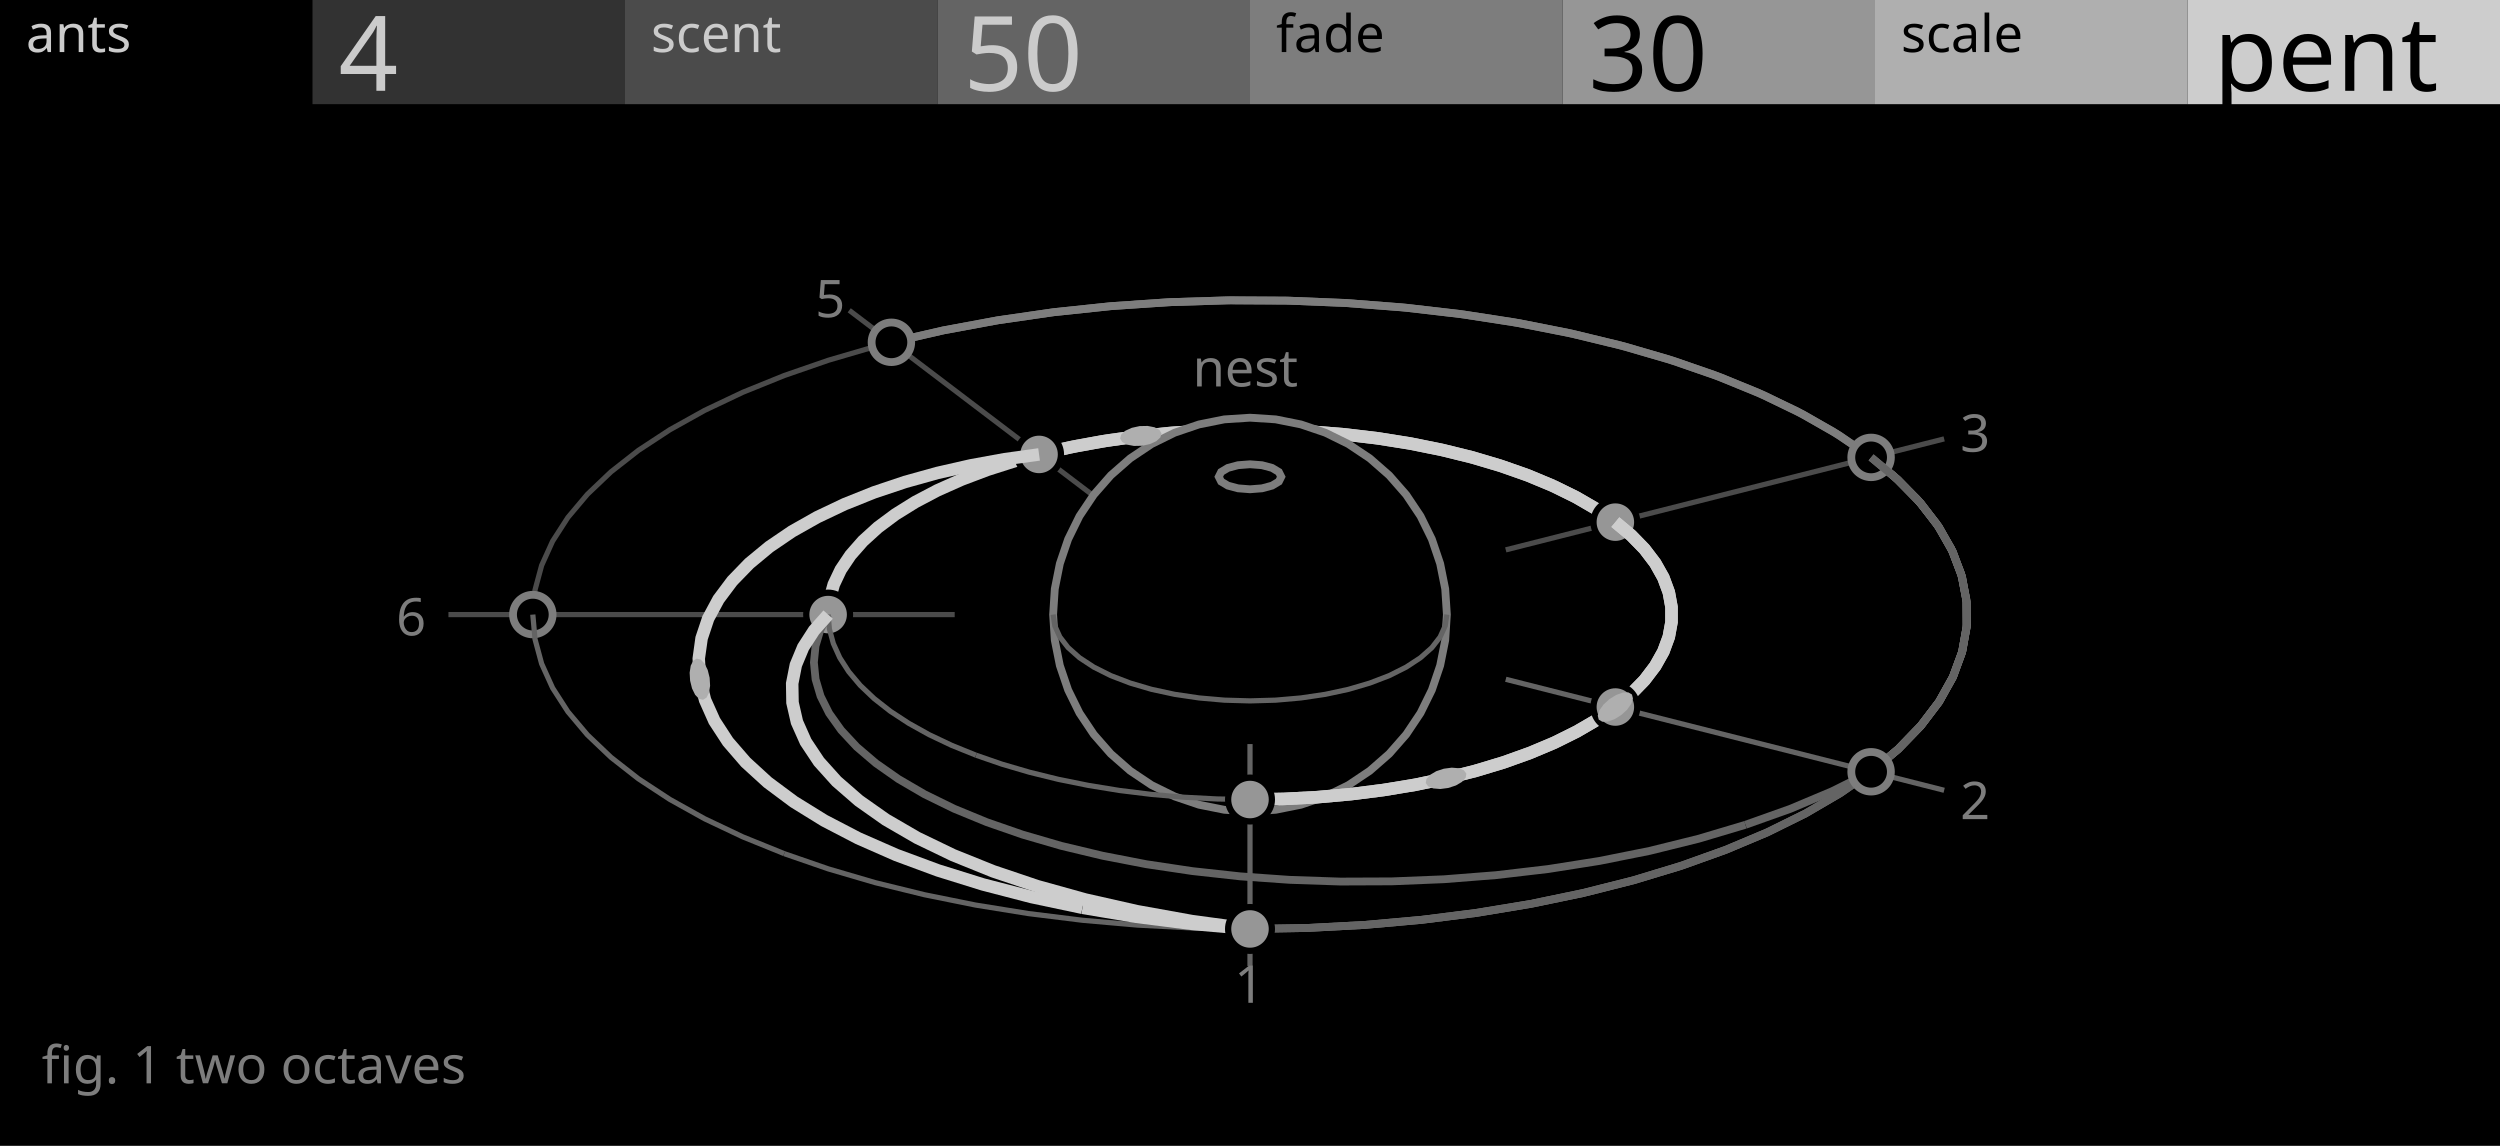
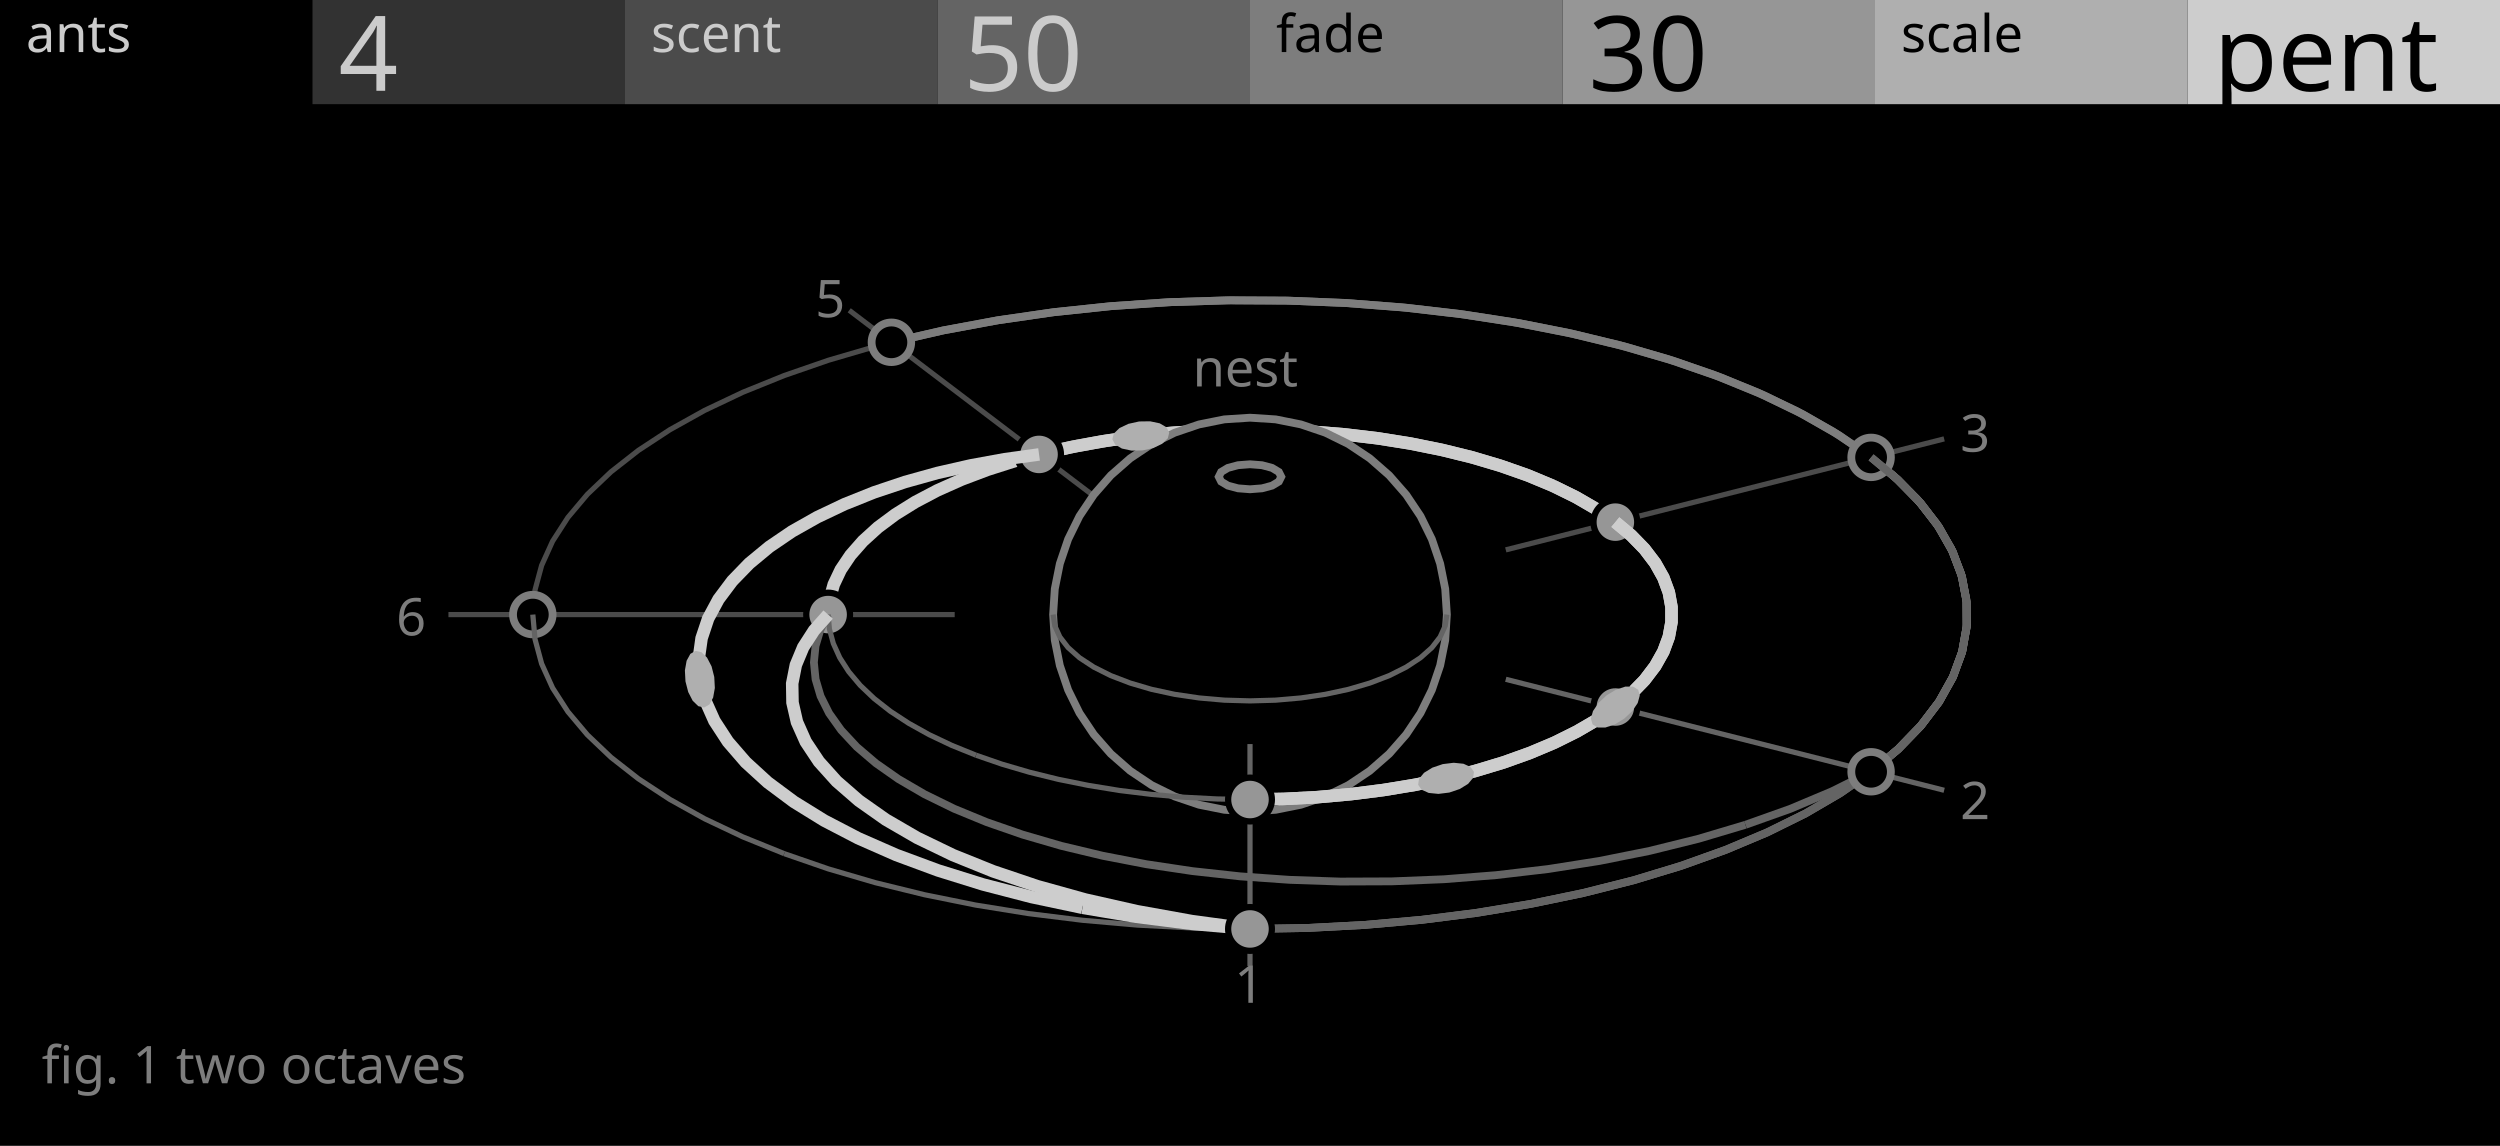
<svg xmlns="http://www.w3.org/2000/svg" width="480" height="220" viewBox="0 0 480 220">
  <g id="preview_canvas">
    <rect x="0" y="0" width="480" height="220" fill="#000000" stroke="none" />
  </g>
  <g id="preview_header">
    <rect x="0" y="0" width="60" height="20" fill="#000000" stroke="none" />
    <rect x="60" y="0" width="60" height="20" fill="#323232" stroke="none" />
    <rect x="120" y="0" width="60" height="20" fill="#4B4B4B" stroke="none" />
    <rect x="180" y="0" width="60" height="20" fill="#646464" stroke="none" />
    <rect x="240" y="0" width="60" height="20" fill="#7D7D7D" stroke="none" />
    <rect x="300" y="0" width="60" height="20" fill="#969696" stroke="none" />
    <rect x="360" y="0" width="60" height="20" fill="#AFAFAF" stroke="none" />
    <rect x="420" y="0" width="60" height="20" fill="#CDCDCD" stroke="none" />
    <text transform="matrix(1 0 0 1 5 10)" fill="#CBCBCB" stroke="none" font-family="UniversNextPro-Light" font-size="10px">ants</text>
    <text transform="matrix(1 0 0 1 125 10)" fill="#CBCBCB" stroke="none" font-family="UniversNextPro-Light" font-size="10px">scent</text>
    <text transform="matrix(1 0 0 1 245 10)" fill="#000000" stroke="none" font-family="UniversNextPro-Light" font-size="10px">fade</text>
    <text transform="matrix(1 0 0 1 365 10)" fill="#000000" stroke="none" font-family="UniversNextPro-Light" font-size="10px">scale</text>
    <text transform="matrix(1 0 0 1 65 17.44)" fill="#CBCBCB" stroke="none" font-family="UniversNextPro-Light" font-size="20px">4</text>
    <text transform="matrix(1 0 0 1 185 17.44)" fill="#CBCBCB" stroke="none" font-family="UniversNextPro-Light" font-size="20px">50</text>
    <text transform="matrix(1 0 0 1 305 17.44)" fill="#000000" stroke="none" font-family="UniversNextPro-Light" font-size="20px">30</text>
    <text transform="matrix(1 0 0 1 425 17.44)" fill="#000000" stroke="none" font-family="UniversNextPro-Light" font-size="20px">pent</text>
  </g>
  <path id="ants_palette_0" d="M 700 300 L 704 300 L 704 304 Z" fill="#CDCDCD" stroke="#CDCDCD" stroke-width="2" />
  <path id="ants_palette_1" d="M 710 300 L 714 300 L 714 304 Z" fill="#AFAFAF" stroke="#AFAFAF" stroke-width="2" />
  <path id="ants_palette_2" d="M 720 300 L 724 300 L 724 304 Z" fill="#969696" stroke="#969696" stroke-width="2" />
  <path id="ants_palette_3" d="M 730 300 L 734 300 L 734 304 Z" fill="#7D7D7D" stroke="#7D7D7D" stroke-width="2" />
  <path id="ants_palette_4" d="M 740 300 L 744 300 L 744 304 Z" fill="#646464" stroke="#646464" stroke-width="2" />
  <path id="ants_palette_5" d="M 750 300 L 754 300 L 754 304 Z" fill="#4B4B4B" stroke="#4B4B4B" stroke-width="2" />
  <path id="ants_palette_6" d="M 760 300 L 764 300 L 764 304 Z" fill="#000000" stroke="#000000" stroke-width="2" />
  <path d="M 159.5 118.04 L 159.74 115.3 L 160.47 112.61 L 161.68 109.95 L 163.37 107.32 L 165.53 104.75 L 168.16 102.26 L 171.23 99.85 L 174.73 97.56 L 178.64 95.38 L 182.93 93.35 L 187.57 91.47 L 192.54 89.75 L 197.81 88.21 L 203.34 86.85 L 209.09 85.69 L 215.04 84.72 L 221.14 83.97 L 227.36 83.43 L 233.66 83.1 L 240 82.99 L 246.34 83.1 L 252.64 83.43 L 258.86 83.97 L 264.96 84.72 L 270.91 85.69 L 276.66 86.85 L 282.19 88.21 L 287.46 89.75 L 292.44 91.47 L 292.77 90.53 L 287.76 88.8 L 282.45 87.24 L 276.88 85.87 L 271.09 84.7 L 265.1 83.73 L 258.96 82.98 L 252.71 82.43 L 246.37 82.1 L 240 81.99 L 233.63 82.1 L 227.29 82.43 L 221.04 82.98 L 214.9 83.73 L 208.91 84.7 L 203.12 85.87 L 197.55 87.24 L 192.24 88.8 L 187.22 90.53 L 182.52 92.43 L 178.18 94.49 L 174.21 96.7 L 170.64 99.04 L 167.5 101.5 L 164.8 104.07 L 162.56 106.73 L 160.8 109.47 L 159.53 112.28 L 158.76 115.13 L 158.5 117.96 Z" fill="#4B4B4B" stroke="none" stroke-width="0" />
  <path d="M 292.42 91.46 L 297.07 93.35 L 301.36 95.38 L 305.27 97.56 L 308.77 99.85 L 311.84 102.26 L 314.47 104.75 L 316.63 107.32 L 318.32 109.95 L 319.53 112.61 L 320.26 115.3 L 320.5 118.04 L 321.5 117.96 L 321.24 115.13 L 320.47 112.28 L 319.2 109.47 L 317.44 106.73 L 315.2 104.07 L 312.5 101.5 L 309.36 99.04 L 305.79 96.7 L 301.82 94.49 L 297.48 92.43 L 292.79 90.54 Z" fill="#4B4B4B" stroke="none" stroke-width="0" />
  <path d="M 102.8 118.04 L 103.22 113.35 L 104.47 108.73 L 106.54 104.15 L 109.44 99.64 L 113.15 95.24 L 117.64 90.97 L 122.88 86.87 L 128.86 82.95 L 135.52 79.24 L 142.83 75.77 L 150.75 72.57 L 159.21 69.64 L 168.18 67.01 L 177.59 64.7 L 187.39 62.72 L 197.52 61.09 L 207.91 59.8 L 218.49 58.88 L 229.21 58.32 L 240 58.14 L 250.79 58.32 L 261.51 58.88 L 272.09 59.8 L 282.48 61.09 L 292.61 62.72 L 302.41 64.7 L 311.82 67.01 L 320.79 69.64 L 329.27 72.57 L 329.59 71.63 L 321.09 68.69 L 312.08 66.05 L 302.62 63.73 L 292.78 61.74 L 282.62 60.1 L 272.2 58.81 L 261.58 57.88 L 250.82 57.32 L 240 57.14 L 229.18 57.32 L 218.42 57.88 L 207.8 58.81 L 197.38 60.1 L 187.22 61.74 L 177.38 63.73 L 167.92 66.05 L 158.91 68.69 L 150.4 71.63 L 142.43 74.86 L 135.06 78.35 L 128.34 82.09 L 122.3 86.05 L 116.98 90.22 L 112.42 94.56 L 108.64 99.05 L 105.66 103.67 L 103.52 108.39 L 102.23 113.18 L 101.8 117.96 Z" fill="#4B4B4B" stroke="none" stroke-width="0" />
  <path d="M 329.24 72.56 L 337.17 75.77 L 344.48 79.24 L 351.14 82.95 L 357.12 86.87 L 362.36 90.97 L 366.85 95.24 L 370.56 99.64 L 373.46 104.15 L 375.53 108.73 L 376.78 113.35 L 377.2 118.04 L 378.2 117.96 L 377.77 113.18 L 376.48 108.39 L 374.34 103.67 L 371.36 99.05 L 367.58 94.56 L 363.02 90.22 L 357.7 86.05 L 351.66 82.09 L 344.94 78.35 L 337.57 74.86 L 329.62 71.64 Z" fill="#4B4B4B" stroke="none" stroke-width="0" />
  <path d="M 289.23 106.06 L 373.4 84.75 L 373.16 83.78 L 288.98 105.09 Z" fill="#4B4B4B" stroke="none" stroke-width="0" />
  <path d="M 211.95 96.08 L 163.35 59.18 L 162.75 59.97 L 211.35 96.87 Z" fill="#4B4B4B" stroke="none" stroke-width="0" />
  <path d="M 183.3 117.5 L 86.1 117.5 L 86.1 118.5 L 183.3 118.5 Z" fill="#4B4B4B" stroke="none" stroke-width="0" />
  <path d="M 359.68 87.2 L 353.56 82.97 L 346.65 78.96 L 339.01 75.22 L 330.7 71.78 L 321.78 68.65 L 312.31 65.85 L 302.34 63.41 L 291.95 61.33 L 281.21 59.65 L 270.19 58.35 L 258.96 57.46 L 247.6 56.98 L 236.2 56.91 L 224.82 57.25 L 213.54 58.01 L 202.44 59.17 L 191.6 60.73 L 181.08 62.68 L 170.98 64.99 L 171.32 66.45 L 181.39 64.14 L 191.84 62.21 L 202.62 60.66 L 213.67 59.5 L 224.89 58.75 L 236.21 58.41 L 247.57 58.48 L 258.87 58.96 L 270.04 59.84 L 281 61.13 L 291.69 62.81 L 302.01 64.87 L 311.91 67.3 L 321.32 70.07 L 330.17 73.18 L 338.39 76.59 L 345.94 80.29 L 352.76 84.24 L 358.83 88.43 Z" fill="#7D7D7D" stroke="none" stroke-width="0" />
  <path d="M 171.32 66.45 L 181.28 64.17 L 191.62 62.25 L 202.28 60.7 L 213.2 59.54 L 224.3 58.78 L 235.51 58.42 L 246.74 58.46 L 257.93 58.9 L 269 59.74 L 279.87 60.98 L 290.48 62.6 L 300.74 64.59 L 310.6 66.95 L 319.98 69.65 L 328.82 72.67 L 337.07 76 L 344.65 79.61 L 351.54 83.48 L 357.67 87.57 L 363 91.86 L 367.5 96.32 L 371.15 100.9 L 373.92 105.59 L 375.8 110.34 L 376.79 115.12 L 376.88 119.92 L 376.07 124.71 L 374.37 129.47 L 371.75 134.21 L 373.06 134.94 L 375.74 130.09 L 377.53 125.09 L 378.38 120.03 L 378.28 114.95 L 377.24 109.91 L 375.27 104.93 L 372.39 100.05 L 368.62 95.31 L 364 90.74 L 358.55 86.36 L 352.32 82.2 L 345.35 78.28 L 337.67 74.63 L 329.35 71.27 L 320.43 68.22 L 310.98 65.5 L 301.06 63.13 L 290.74 61.12 L 280.07 59.49 L 269.14 58.25 L 258.02 57.4 L 246.77 56.96 L 235.48 56.92 L 224.22 57.28 L 213.07 58.05 L 202.1 59.21 L 191.37 60.77 L 180.97 62.7 L 170.98 64.99 Z" fill="#7D7D7D" stroke="none" stroke-width="0" />
  <path d="M 371.81 134.12 L 368.3 138.77 L 363.97 143.26 L 358.77 147.61 L 359.73 148.76 L 364.99 144.36 L 369.45 139.75 L 373.01 135.03 Z" fill="#7D7D7D" stroke="none" stroke-width="0" />
  <path d="M 199.3 86.53 L 193.77 88.06 L 188.52 89.79 L 183.6 91.7 L 179.04 93.78 L 174.87 96.02 L 171.11 98.41 L 167.8 100.92 L 164.94 103.56 L 162.57 106.3 L 160.7 109.14 L 159.34 112.04 L 158.52 115.01 L 158.25 117.93 L 159.75 118.07 L 160 115.28 L 160.76 112.56 L 162.01 109.87 L 163.77 107.21 L 166.02 104.6 L 168.76 102.07 L 171.97 99.64 L 175.62 97.32 L 179.7 95.13 L 184.18 93.08 L 189.03 91.2 L 194.2 89.5 L 199.7 87.97 Z" fill="#646464" stroke="none" stroke-width="0" />
  <path d="M 359.73 148.76 L 364.92 144.43 L 369.32 139.9 L 372.89 135.21 L 375.6 130.39 L 377.42 125.48 L 378.34 120.5 L 378.34 115.5 L 377.42 110.52 L 375.6 105.61 L 372.89 100.79 L 369.32 96.1 L 364.92 91.57 L 359.73 87.24 L 358.77 88.39 L 363.89 92.67 L 368.18 97.09 L 371.64 101.62 L 374.23 106.24 L 375.97 110.92 L 376.84 115.64 L 376.84 120.36 L 375.97 125.08 L 374.23 129.76 L 371.64 134.38 L 368.18 138.91 L 363.89 143.33 L 358.77 147.61 Z" fill="#646464" stroke="none" stroke-width="0" />
  <path id="ants_node_0" d="M 310.83 99.26 L 307.21 96.75 L 303.09 94.37 L 298.55 92.15 L 293.63 90.1 L 288.34 88.25 L 282.73 86.59 L 276.83 85.15 L 270.69 83.92 L 264.34 82.92 L 257.83 82.16 L 251.2 81.63 L 244.49 81.35 L 237.75 81.31 L 231.03 81.51 L 224.37 81.95 L 217.81 82.64 L 211.4 83.56 L 205.19 84.71 L 199.23 86.08 L 199.77 88.42 L 205.67 87.06 L 211.79 85.93 L 218.11 85.02 L 224.57 84.35 L 231.15 83.91 L 237.78 83.71 L 244.43 83.75 L 251.05 84.03 L 257.6 84.55 L 264.02 85.3 L 270.27 86.28 L 276.31 87.49 L 282.1 88.91 L 287.6 90.53 L 292.77 92.34 L 297.57 94.33 L 301.96 96.49 L 305.92 98.78 L 309.47 101.23 Z" fill="#CDCDCD" stroke="none" stroke-width="0" />
  <path id="ants_node_1" d="M 160.19 118.11 L 160.46 115.32 L 161.21 112.64 L 162.47 109.97 L 164.25 107.32 L 166.54 104.72 L 169.33 102.19 L 172.6 99.75 L 176.34 97.43 L 180.51 95.23 L 185.09 93.19 L 190.04 91.32 L 195.34 89.63 L 200.94 88.13 L 206.8 86.83 L 212.9 85.75 L 219.18 84.89 L 225.6 84.26 L 232.11 83.86 L 238.68 83.7 L 245.26 83.77 L 251.81 84.07 L 258.27 84.61 L 264.61 85.38 L 270.78 86.38 L 276.75 87.59 L 282.46 89 L 287.88 90.62 L 292.98 92.42 L 297.74 94.41 L 298.67 92.2 L 293.84 90.18 L 288.62 88.34 L 283.09 86.69 L 277.27 85.24 L 271.21 84.01 L 264.95 83.01 L 258.52 82.23 L 251.96 81.68 L 245.33 81.37 L 238.67 81.3 L 232.01 81.46 L 225.4 81.87 L 218.9 82.51 L 212.53 83.38 L 206.34 84.48 L 200.37 85.8 L 194.66 87.32 L 189.25 89.05 L 184.17 90.97 L 179.46 93.07 L 175.14 95.34 L 171.25 97.77 L 167.8 100.33 L 164.83 103.03 L 162.35 105.85 L 160.38 108.78 L 158.95 111.79 L 158.09 114.88 L 157.81 117.89 Z" fill="#CDCDCD" stroke="none" stroke-width="0" />
  <path id="ants_node_2" d="M 297.68 94.38 L 302.05 96.53 L 305.96 98.81 L 309.47 101.23 L 310.83 99.26 L 307.25 96.78 L 303.18 94.42 L 298.73 92.23 Z" fill="#CDCDCD" stroke="none" stroke-width="0" />
  <circle id="ants_node_3" cx="310.15" cy="100.25" r="4.2" fill="#969696" stroke="#000000" stroke-width="1.2" />
  <circle id="ants_node_4" cx="199.5" cy="87.25" r="4.2" fill="#969696" stroke="#000000" stroke-width="1.2" />
  <circle id="ants_node_5" cx="159" cy="118" r="4.2" fill="#969696" stroke="#000000" stroke-width="1.2" />
  <circle id="ants_node_6" cx="359.25" cy="87.82" r="3.8" fill="#000000" stroke="#7D7D7D" stroke-width="1.5" />
  <circle id="ants_node_7" cx="171.15" cy="65.72" r="3.8" fill="#000000" stroke="#7D7D7D" stroke-width="1.5" />
  <circle id="ants_node_8" cx="102.3" cy="118" r="3.8" fill="#000000" stroke="#7D7D7D" stroke-width="1.5" />
  <path id="ants_node_9" d="M 277.8 118 L 277.48 122.93 L 276.51 127.78 L 274.92 132.47 L 272.74 136.9 L 269.99 141.01 L 266.73 144.73 L 263.01 147.99 L 258.9 150.74 L 254.47 152.92 L 249.78 154.51 L 244.93 155.48 L 240 155.8 L 235.07 155.48 L 230.22 154.51 L 225.53 152.92 L 221.1 150.74 L 216.99 147.99 L 213.27 144.73 L 210.01 141.01 L 207.26 136.9 L 205.08 132.47 L 203.49 127.78 L 202.52 122.93 L 202.2 118 L 202.52 113.07 L 203.49 108.22 L 205.08 103.53 L 207.26 99.1 L 210.01 94.99 L 213.27 91.27 L 216.99 88.01 L 221.1 85.26 L 225.53 83.08 L 230.22 81.49 L 235.07 80.52 L 240 80.2 L 244.93 80.52 L 249.78 81.49 L 254.47 83.08 L 258.9 85.26 L 263.01 88.01 L 266.73 91.27 L 269.99 94.99 L 272.74 99.1 L 274.92 103.53 L 276.51 108.22 L 277.48 113.07 Z" fill="#000000" stroke="#7D7D7D" stroke-width="1.5" />
  <path d="M 277.31 117.93 L 276.99 120.02 L 276.08 122.03 L 274.56 124 L 272.43 125.89 L 269.74 127.65 L 266.53 129.26 L 262.85 130.67 L 258.78 131.87 L 254.38 132.82 L 249.72 133.51 L 244.9 133.93 L 240 134.07 L 235.1 133.93 L 230.28 133.51 L 225.62 132.82 L 221.22 131.87 L 217.15 130.67 L 213.47 129.26 L 210.26 127.65 L 207.57 125.89 L 205.44 124 L 203.92 122.03 L 203.01 120.02 L 202.69 117.93 L 201.71 118.07 L 202.04 120.31 L 203.06 122.55 L 204.71 124.68 L 206.96 126.68 L 209.76 128.52 L 213.07 130.18 L 216.83 131.62 L 220.98 132.84 L 225.44 133.8 L 230.16 134.5 L 235.04 134.93 L 240 135.07 L 244.96 134.93 L 249.84 134.5 L 254.56 133.8 L 259.02 132.84 L 263.17 131.62 L 266.93 130.18 L 270.24 128.52 L 273.04 126.68 L 275.29 124.68 L 276.94 122.55 L 277.96 120.31 L 278.29 118.07 Z" fill="#646464" stroke="none" stroke-width="0" />
  <path d="M 246 91.54 L 245.54 92.46 L 244.24 93.24 L 242.3 93.76 L 240 93.94 L 237.7 93.76 L 235.76 93.24 L 234.46 92.46 L 234 91.54 L 234.46 90.62 L 235.76 89.84 L 237.7 89.32 L 240 89.14 L 242.3 89.32 L 244.24 89.84 L 245.54 90.62 Z" fill="#000000" stroke="#7D7D7D" stroke-width="1.5" />
  <path d="M 320.5 117.96 L 320.26 120.7 L 319.53 123.39 L 318.32 126.05 L 316.63 128.68 L 314.47 131.25 L 311.84 133.74 L 308.77 136.15 L 305.27 138.44 L 301.36 140.62 L 297.07 142.65 L 292.43 144.53 L 287.46 146.25 L 282.19 147.79 L 276.66 149.15 L 270.91 150.31 L 264.96 151.28 L 258.86 152.03 L 252.64 152.57 L 246.34 152.9 L 240 153.01 L 233.66 152.9 L 227.36 152.57 L 221.14 152.03 L 215.04 151.28 L 209.09 150.31 L 203.34 149.15 L 197.81 147.79 L 192.54 146.25 L 187.56 144.53 L 187.23 145.47 L 192.24 147.2 L 197.55 148.76 L 203.12 150.13 L 208.91 151.3 L 214.9 152.27 L 221.04 153.02 L 227.29 153.57 L 233.63 153.9 L 240 154.01 L 246.37 153.9 L 252.71 153.57 L 258.96 153.02 L 265.1 152.27 L 271.09 151.3 L 276.88 150.13 L 282.45 148.76 L 287.76 147.2 L 292.78 145.47 L 297.48 143.57 L 301.82 141.51 L 305.79 139.3 L 309.36 136.96 L 312.5 134.5 L 315.2 131.93 L 317.44 129.27 L 319.2 126.53 L 320.47 123.72 L 321.24 120.87 L 321.5 118.04 Z" fill="#646464" stroke="none" stroke-width="0" />
  <path d="M 187.58 144.54 L 182.93 142.65 L 178.64 140.62 L 174.73 138.44 L 171.23 136.15 L 168.16 133.74 L 165.53 131.25 L 163.37 128.68 L 161.68 126.05 L 160.47 123.39 L 159.74 120.7 L 159.5 117.96 L 158.5 118.04 L 158.76 120.87 L 159.53 123.72 L 160.8 126.53 L 162.56 129.27 L 164.8 131.93 L 167.5 134.5 L 170.64 136.96 L 174.21 139.3 L 178.18 141.51 L 182.52 143.57 L 187.21 145.46 Z" fill="#646464" stroke="none" stroke-width="0" />
  <path d="M 377.2 117.96 L 376.78 122.65 L 375.53 127.27 L 373.46 131.85 L 370.56 136.36 L 366.85 140.76 L 362.36 145.03 L 357.12 149.13 L 351.14 153.05 L 344.48 156.76 L 337.17 160.23 L 329.25 163.43 L 320.79 166.36 L 311.82 168.99 L 302.41 171.3 L 292.61 173.28 L 282.48 174.91 L 272.09 176.2 L 261.51 177.12 L 250.79 177.68 L 240 177.86 L 229.21 177.68 L 218.49 177.12 L 207.91 176.2 L 197.52 174.91 L 187.39 173.28 L 177.59 171.3 L 168.18 168.99 L 159.21 166.36 L 150.73 163.43 L 150.41 164.37 L 158.91 167.31 L 167.92 169.95 L 177.38 172.27 L 187.22 174.26 L 197.38 175.9 L 207.8 177.19 L 218.42 178.12 L 229.18 178.68 L 240 178.86 L 250.82 178.68 L 261.58 178.12 L 272.2 177.19 L 282.62 175.9 L 292.78 174.26 L 302.62 172.27 L 312.08 169.95 L 321.09 167.31 L 329.6 164.37 L 337.57 161.14 L 344.94 157.65 L 351.66 153.91 L 357.7 149.95 L 363.02 145.78 L 367.58 141.44 L 371.36 136.95 L 374.34 132.33 L 376.48 127.61 L 377.77 122.82 L 378.2 118.04 Z" fill="#646464" stroke="none" stroke-width="0" />
  <path d="M 150.76 163.44 L 142.83 160.23 L 135.52 156.76 L 128.86 153.05 L 122.88 149.13 L 117.64 145.03 L 113.15 140.76 L 109.44 136.36 L 106.54 131.85 L 104.47 127.27 L 103.22 122.65 L 102.8 117.96 L 101.8 118.04 L 102.23 122.82 L 103.52 127.61 L 105.66 132.33 L 108.64 136.95 L 112.42 141.44 L 116.98 145.78 L 122.3 149.95 L 128.34 153.91 L 135.06 157.65 L 142.43 161.14 L 150.38 164.36 Z" fill="#646464" stroke="none" stroke-width="0" />
  <path d="M 239.5 142.86 L 239.5 185.47 L 240.5 185.47 L 240.5 142.86 Z" fill="#646464" stroke="none" stroke-width="0" />
  <path d="M 288.98 130.91 L 373.16 152.22 L 373.4 151.25 L 289.23 129.94 Z" fill="#646464" stroke="none" stroke-width="0" />
  <path d="M 240.01 179.11 L 251.11 178.92 L 262.14 178.33 L 273.03 177.36 L 283.71 176 L 294.11 174.27 L 304.16 172.18 L 313.8 169.74 L 322.96 166.97 L 331.58 163.88 L 339.62 160.5 L 347.02 156.84 L 353.73 152.92 L 359.71 148.78 L 364.92 144.43 L 369.32 139.9 L 372.89 135.21 L 375.6 130.39 L 377.42 125.48 L 378.34 120.5 L 378.34 115.5 L 377.42 110.52 L 375.6 105.61 L 372.89 100.79 L 369.32 96.1 L 364.92 91.57 L 359.73 87.24 L 358.77 88.39 L 363.89 92.67 L 368.18 97.09 L 371.64 101.62 L 374.23 106.24 L 375.97 110.92 L 376.84 115.64 L 376.84 120.36 L 375.97 125.08 L 374.23 129.76 L 371.64 134.38 L 368.18 138.91 L 363.89 143.33 L 358.8 147.58 L 352.92 151.66 L 346.31 155.52 L 339 159.13 L 331.04 162.48 L 322.49 165.54 L 313.4 168.3 L 303.82 170.72 L 293.84 172.8 L 283.5 174.51 L 272.87 175.86 L 262.04 176.83 L 251.05 177.42 L 239.99 177.61 Z" fill="#7D7D7D" stroke="none" stroke-width="0" />
  <path d="M 158.33 117.66 L 156.81 120.69 L 155.85 123.89 L 155.52 127.19 L 155.85 130.56 L 156.85 133.94 L 158.54 137.32 L 160.92 140.66 L 163.97 143.94 L 167.71 147.13 L 172.11 150.22 L 177.17 153.17 L 182.88 155.96 L 189.2 158.56 L 196.11 160.96 L 203.57 163.13 L 211.54 165.04 L 219.98 166.67 L 228.84 167.99 L 238.06 169.01 L 247.58 169.68 L 257.33 170.01 L 267.26 169.97 L 277.29 169.56 L 287.34 168.77 L 297.35 167.6 L 307.23 166.04 L 316.91 164.1 L 326.32 161.77 L 335.34 159.08 L 334.91 157.64 L 325.92 160.32 L 316.59 162.63 L 306.97 164.56 L 297.15 166.11 L 287.2 167.28 L 277.2 168.07 L 267.23 168.47 L 257.36 168.51 L 247.65 168.18 L 238.19 167.51 L 229.03 166.51 L 220.23 165.19 L 211.86 163.57 L 203.95 161.68 L 196.56 159.53 L 189.73 157.16 L 183.49 154.59 L 177.88 151.84 L 172.92 148.95 L 168.63 145.95 L 165.01 142.86 L 162.08 139.71 L 159.83 136.55 L 158.25 133.39 L 157.33 130.27 L 157.02 127.19 L 157.32 124.18 L 158.2 121.24 L 159.67 118.34 Z" fill="#646464" stroke="none" stroke-width="0" />
  <path d="M 335.38 159.07 L 343.98 156.01 L 352.08 152.59 L 359.59 148.85 L 358.92 147.51 L 351.46 151.23 L 343.43 154.61 L 334.88 157.65 Z" fill="#646464" stroke="none" stroke-width="0" />
  <path d="M 358.77 88.39 L 363.89 92.67 L 368.18 97.09 L 371.64 101.62 L 374.23 106.24 L 375.97 110.92 L 376.84 115.64 L 376.84 120.36 L 375.97 125.08 L 374.23 129.76 L 371.64 134.38 L 368.18 138.91 L 363.89 143.33 L 358.8 147.58 L 352.92 151.66 L 346.31 155.52 L 339 159.13 L 331.04 162.48 L 322.49 165.54 L 313.4 168.3 L 303.82 170.72 L 293.84 172.8 L 283.5 174.51 L 272.87 175.86 L 262.04 176.83 L 251.05 177.42 L 239.99 177.61 L 240.01 179.11 L 251.11 178.92 L 262.14 178.33 L 273.03 177.36 L 283.71 176 L 294.11 174.27 L 304.16 172.18 L 313.8 169.74 L 322.96 166.97 L 331.58 163.88 L 339.62 160.5 L 347.02 156.84 L 353.73 152.92 L 359.71 148.78 L 364.92 144.43 L 369.32 139.9 L 372.89 135.21 L 375.6 130.39 L 377.42 125.48 L 378.34 120.5 L 378.34 115.5 L 377.42 110.52 L 375.6 105.61 L 372.89 100.79 L 369.32 96.1 L 364.92 91.57 L 359.73 87.24 Z" fill="#646464" stroke="none" stroke-width="0" />
  <path id="ants_node_10" d="M 240.02 154.71 L 246.56 154.59 L 253.08 154.25 L 259.51 153.67 L 265.82 152.87 L 271.97 151.85 L 277.91 150.61 L 283.61 149.17 L 289.04 147.53 L 294.15 145.7 L 298.92 143.69 L 303.31 141.51 L 307.31 139.18 L 310.88 136.71 L 314 134.1 L 316.65 131.38 L 318.81 128.54 L 320.46 125.61 L 321.57 122.6 L 322.13 119.54 L 322.13 116.46 L 321.57 113.4 L 320.46 110.39 L 318.81 107.46 L 316.65 104.62 L 314 101.9 L 310.92 99.32 L 309.38 101.17 L 312.36 103.66 L 314.83 106.19 L 316.8 108.78 L 318.27 111.4 L 319.25 114.04 L 319.73 116.68 L 319.73 119.32 L 319.25 121.96 L 318.27 124.6 L 316.8 127.22 L 314.83 129.81 L 312.36 132.34 L 309.42 134.8 L 306.02 137.16 L 302.17 139.4 L 297.92 141.51 L 293.28 143.46 L 288.28 145.25 L 282.97 146.85 L 277.37 148.27 L 271.53 149.49 L 265.48 150.49 L 259.26 151.28 L 252.91 151.85 L 246.48 152.19 L 239.98 152.31 Z" fill="#CDCDCD" stroke="none" stroke-width="0" />
  <path id="ants_node_11" d="M 199.34 86.06 L 192.7 86.98 L 186.13 88.18 L 179.68 89.65 L 173.42 91.39 L 167.41 93.41 L 161.71 95.69 L 156.36 98.23 L 151.44 101.01 L 146.98 104.04 L 143.04 107.29 L 139.68 110.76 L 136.94 114.42 L 134.87 118.27 L 133.53 122.27 L 132.96 126.39 L 133.18 130.59 L 134.24 134.8 L 136.11 139 L 138.81 143.14 L 142.32 147.2 L 146.64 151.14 L 151.75 154.95 L 157.64 158.59 L 164.28 162.04 L 171.65 165.28 L 179.71 168.26 L 188.42 170.97 L 197.74 173.39 L 207.58 175.47 L 208.08 173.12 L 198.29 171.05 L 189.08 168.67 L 180.49 165.99 L 172.55 163.05 L 165.32 159.88 L 158.83 156.5 L 153.11 152.96 L 148.17 149.29 L 144.05 145.52 L 140.73 141.69 L 138.23 137.85 L 136.51 134.02 L 135.57 130.23 L 135.36 126.49 L 135.88 122.82 L 137.08 119.22 L 138.97 115.71 L 141.51 112.32 L 144.68 109.06 L 148.42 105.96 L 152.7 103.05 L 157.47 100.36 L 162.67 97.89 L 168.24 95.66 L 174.12 93.69 L 180.27 91.97 L 186.61 90.53 L 193.08 89.35 L 199.66 88.44 Z" fill="#CDCDCD" stroke="none" stroke-width="0" />
  <path id="ants_node_12" d="M 207.63 175.48 L 217.97 177.21 L 228.76 178.58 L 239.89 179.56 L 240.11 177.17 L 229.02 176.19 L 218.32 174.84 L 208.03 173.11 Z" fill="#CDCDCD" stroke="none" stroke-width="0" />
  <path id="ants_node_13" d="M 240.16 177.17 L 229.06 175.67 L 218.56 173.78 L 208.69 171.55 L 199.52 169 L 191.1 166.16 L 183.47 163.09 L 176.67 159.81 L 170.73 156.36 L 165.67 152.8 L 161.49 149.17 L 158.19 145.5 L 155.76 141.85 L 154.16 138.25 L 153.36 134.75 L 153.3 131.34 L 153.95 128.03 L 155.28 124.84 L 157.26 121.77 L 159.9 118.8 L 158.1 117.2 L 155.34 120.31 L 153.15 123.71 L 151.65 127.33 L 150.9 131.12 L 150.96 135.04 L 151.87 139.02 L 153.65 143.01 L 156.29 146.98 L 159.8 150.88 L 164.19 154.69 L 169.44 158.39 L 175.55 161.93 L 182.5 165.28 L 190.26 168.42 L 198.81 171.29 L 208.1 173.88 L 218.08 176.14 L 228.69 178.04 L 239.84 179.55 Z" fill="#CDCDCD" stroke="none" stroke-width="0" />
  <path id="ants_node_14" d="M 309.38 101.17 L 312.36 103.66 L 314.83 106.19 L 316.8 108.78 L 318.27 111.4 L 319.25 114.04 L 319.73 116.68 L 319.73 119.32 L 319.25 121.96 L 318.27 124.6 L 316.8 127.22 L 314.83 129.81 L 312.36 132.34 L 309.38 134.83 L 310.92 136.68 L 314 134.1 L 316.65 131.38 L 318.81 128.54 L 320.46 125.61 L 321.57 122.6 L 322.13 119.54 L 322.13 116.46 L 321.57 113.4 L 320.46 110.39 L 318.81 107.46 L 316.65 104.62 L 314 101.9 L 310.92 99.32 Z" fill="#CDCDCD" stroke="none" stroke-width="0" />
  <path id="ants_node_15" d="M 309.46 134.77 L 306.02 137.16 L 302.17 139.4 L 297.92 141.51 L 293.28 143.46 L 288.28 145.25 L 282.97 146.85 L 277.37 148.27 L 271.53 149.49 L 265.48 150.49 L 259.26 151.28 L 252.91 151.85 L 246.48 152.19 L 239.98 152.31 L 240.02 154.71 L 246.56 154.59 L 253.08 154.25 L 259.51 153.67 L 265.82 152.87 L 271.97 151.85 L 277.91 150.61 L 283.61 149.17 L 289.04 147.53 L 294.15 145.7 L 298.92 143.69 L 303.31 141.51 L 307.31 139.18 L 310.83 136.74 Z" fill="#CDCDCD" stroke="none" stroke-width="0" />
  <circle id="ants_node_16" cx="240" cy="153.51" r="4.2" fill="#969696" stroke="#000000" stroke-width="1.2" />
  <circle id="ants_node_17" cx="310.15" cy="135.75" r="4.2" fill="#969696" stroke="#000000" stroke-width="1.2" />
  <circle id="ants_node_18" cx="240" cy="178.36" r="4.2" fill="#969696" stroke="#000000" stroke-width="1.2" />
  <circle id="ants_node_19" cx="359.25" cy="148.18" r="3.8" fill="#000000" stroke="#7D7D7D" stroke-width="1.5" />
-   <path id="ants_node_20" d="M 313.33 133.34 L 313.53 134.1 L 313.21 135.11 L 312.43 136.23 L 311.3 137.27 L 309.99 138.08 L 308.71 138.53 L 307.64 138.57 L 306.96 138.17 L 306.77 137.41 L 307.08 136.39 L 307.87 135.28 L 309 134.24 L 310.31 133.43 L 311.59 132.97 L 312.65 132.94 Z" fill="#AFAFAF" stroke="none" stroke-width="0" />
-   <path id="ants_node_21" d="M 134.98 134.36 L 134.21 134.17 L 133.47 133.41 L 132.87 132.18 L 132.5 130.69 L 132.41 129.16 L 132.62 127.81 L 133.1 126.86 L 133.77 126.45 L 134.54 126.64 L 135.28 127.41 L 135.88 128.63 L 136.25 130.12 L 136.34 131.66 L 136.13 133 L 135.65 133.95 Z" fill="#AFAFAF" stroke="none" stroke-width="0" />
-   <path id="ants_node_22" d="M 223.01 83.24 L 222.79 83.99 L 222 84.71 L 220.76 85.27 L 219.26 85.59 L 217.72 85.62 L 216.38 85.37 L 215.45 84.86 L 215.06 84.17 L 215.28 83.41 L 216.07 82.7 L 217.31 82.14 L 218.81 81.81 L 220.35 81.78 L 221.69 82.04 L 222.62 82.55 Z" fill="#AFAFAF" stroke="none" stroke-width="0" />
-   <path id="ants_node_23" d="M 273.74 150.34 L 273.88 149.56 L 274.58 148.77 L 275.76 148.07 L 277.22 147.59 L 278.74 147.39 L 280.1 147.5 L 281.08 147.9 L 281.54 148.54 L 281.41 149.32 L 280.7 150.12 L 279.53 150.81 L 278.07 151.29 L 276.54 151.49 L 275.19 151.38 L 274.2 150.98 Z" fill="#AFAFAF" stroke="none" stroke-width="0" />
+   <path id="ants_node_20" d="M 314.53 132.43 L 314.84 133.53 L 314.44 134.98 L 313.39 136.54 L 311.84 137.98 L 310.04 139.09 L 308.25 139.68 L 306.75 139.68 L 305.77 139.08 L 305.45 137.97 L 305.85 136.53 L 306.91 134.97 L 308.45 133.52 L 310.26 132.42 L 312.05 131.83 L 313.55 131.83 Z" fill="#AFAFAF" stroke="none" stroke-width="0" />
+   <path id="ants_node_21" d="M 135.2 135.84 L 134.08 135.59 L 133 134.55 L 132.14 132.88 L 131.61 130.83 L 131.5 128.72 L 131.83 126.86 L 132.55 125.54 L 133.55 124.97 L 134.67 125.22 L 135.75 126.26 L 136.62 127.94 L 137.14 129.98 L 137.25 132.1 L 136.92 133.95 L 136.2 135.27 Z" fill="#AFAFAF" stroke="none" stroke-width="0" />
+   <path id="ants_node_22" d="M 224.5 83.06 L 224.21 84.17 L 223.13 85.21 L 221.43 86.03 L 219.36 86.48 L 217.25 86.52 L 215.4 86.12 L 214.11 85.36 L 213.57 84.34 L 213.86 83.23 L 214.94 82.19 L 216.64 81.38 L 218.71 80.92 L 220.82 80.89 L 222.67 81.28 L 223.96 82.04 Z" fill="#AFAFAF" stroke="none" stroke-width="0" />
+   <path id="ants_node_23" d="M 272.28 150.67 L 272.45 149.54 L 273.41 148.38 L 275.01 147.39 L 277.01 146.71 L 279.11 146.45 L 280.99 146.64 L 282.35 147.26 L 283 148.21 L 282.83 149.35 L 281.88 150.5 L 280.27 151.49 L 278.27 152.17 L 276.17 152.43 L 274.3 152.24 L 272.93 151.62 Z" fill="#AFAFAF" stroke="none" stroke-width="0" />
  <text transform="matrix(1 0 0 1 237 192.54)" fill="#7D7D7D" stroke="none" font-family="UniversNextPro-Light" font-size="10px">1</text>
  <text transform="matrix(1 0 0 1 376.36 157.27)" fill="#7D7D7D" stroke="none" font-family="UniversNextPro-Light" font-size="10px">2</text>
  <text transform="matrix(1 0 0 1 376.36 86.73)" fill="#7D7D7D" stroke="none" font-family="UniversNextPro-Light" font-size="10px">3</text>
  <text transform="matrix(1 0 0 1 156.54 60.91)" fill="#7D7D7D" stroke="none" font-family="UniversNextPro-Light" font-size="10px">5</text>
  <text transform="matrix(1 0 0 1 76.08 122)" fill="#7D7D7D" stroke="none" font-family="UniversNextPro-Light" font-size="10px">6</text>
  <text transform="matrix(1 0 0 1 229 74.2)" fill="#7D7D7D" stroke="none" font-family="UniversNextPro-Light" font-size="10px">nest</text>
  <text transform="matrix(1 0 0 1 8 208)" fill="#7D7D7D" stroke="none" font-family="UniversNextPro-Light" font-size="10px">fig. 1  two octaves</text>
</svg>
